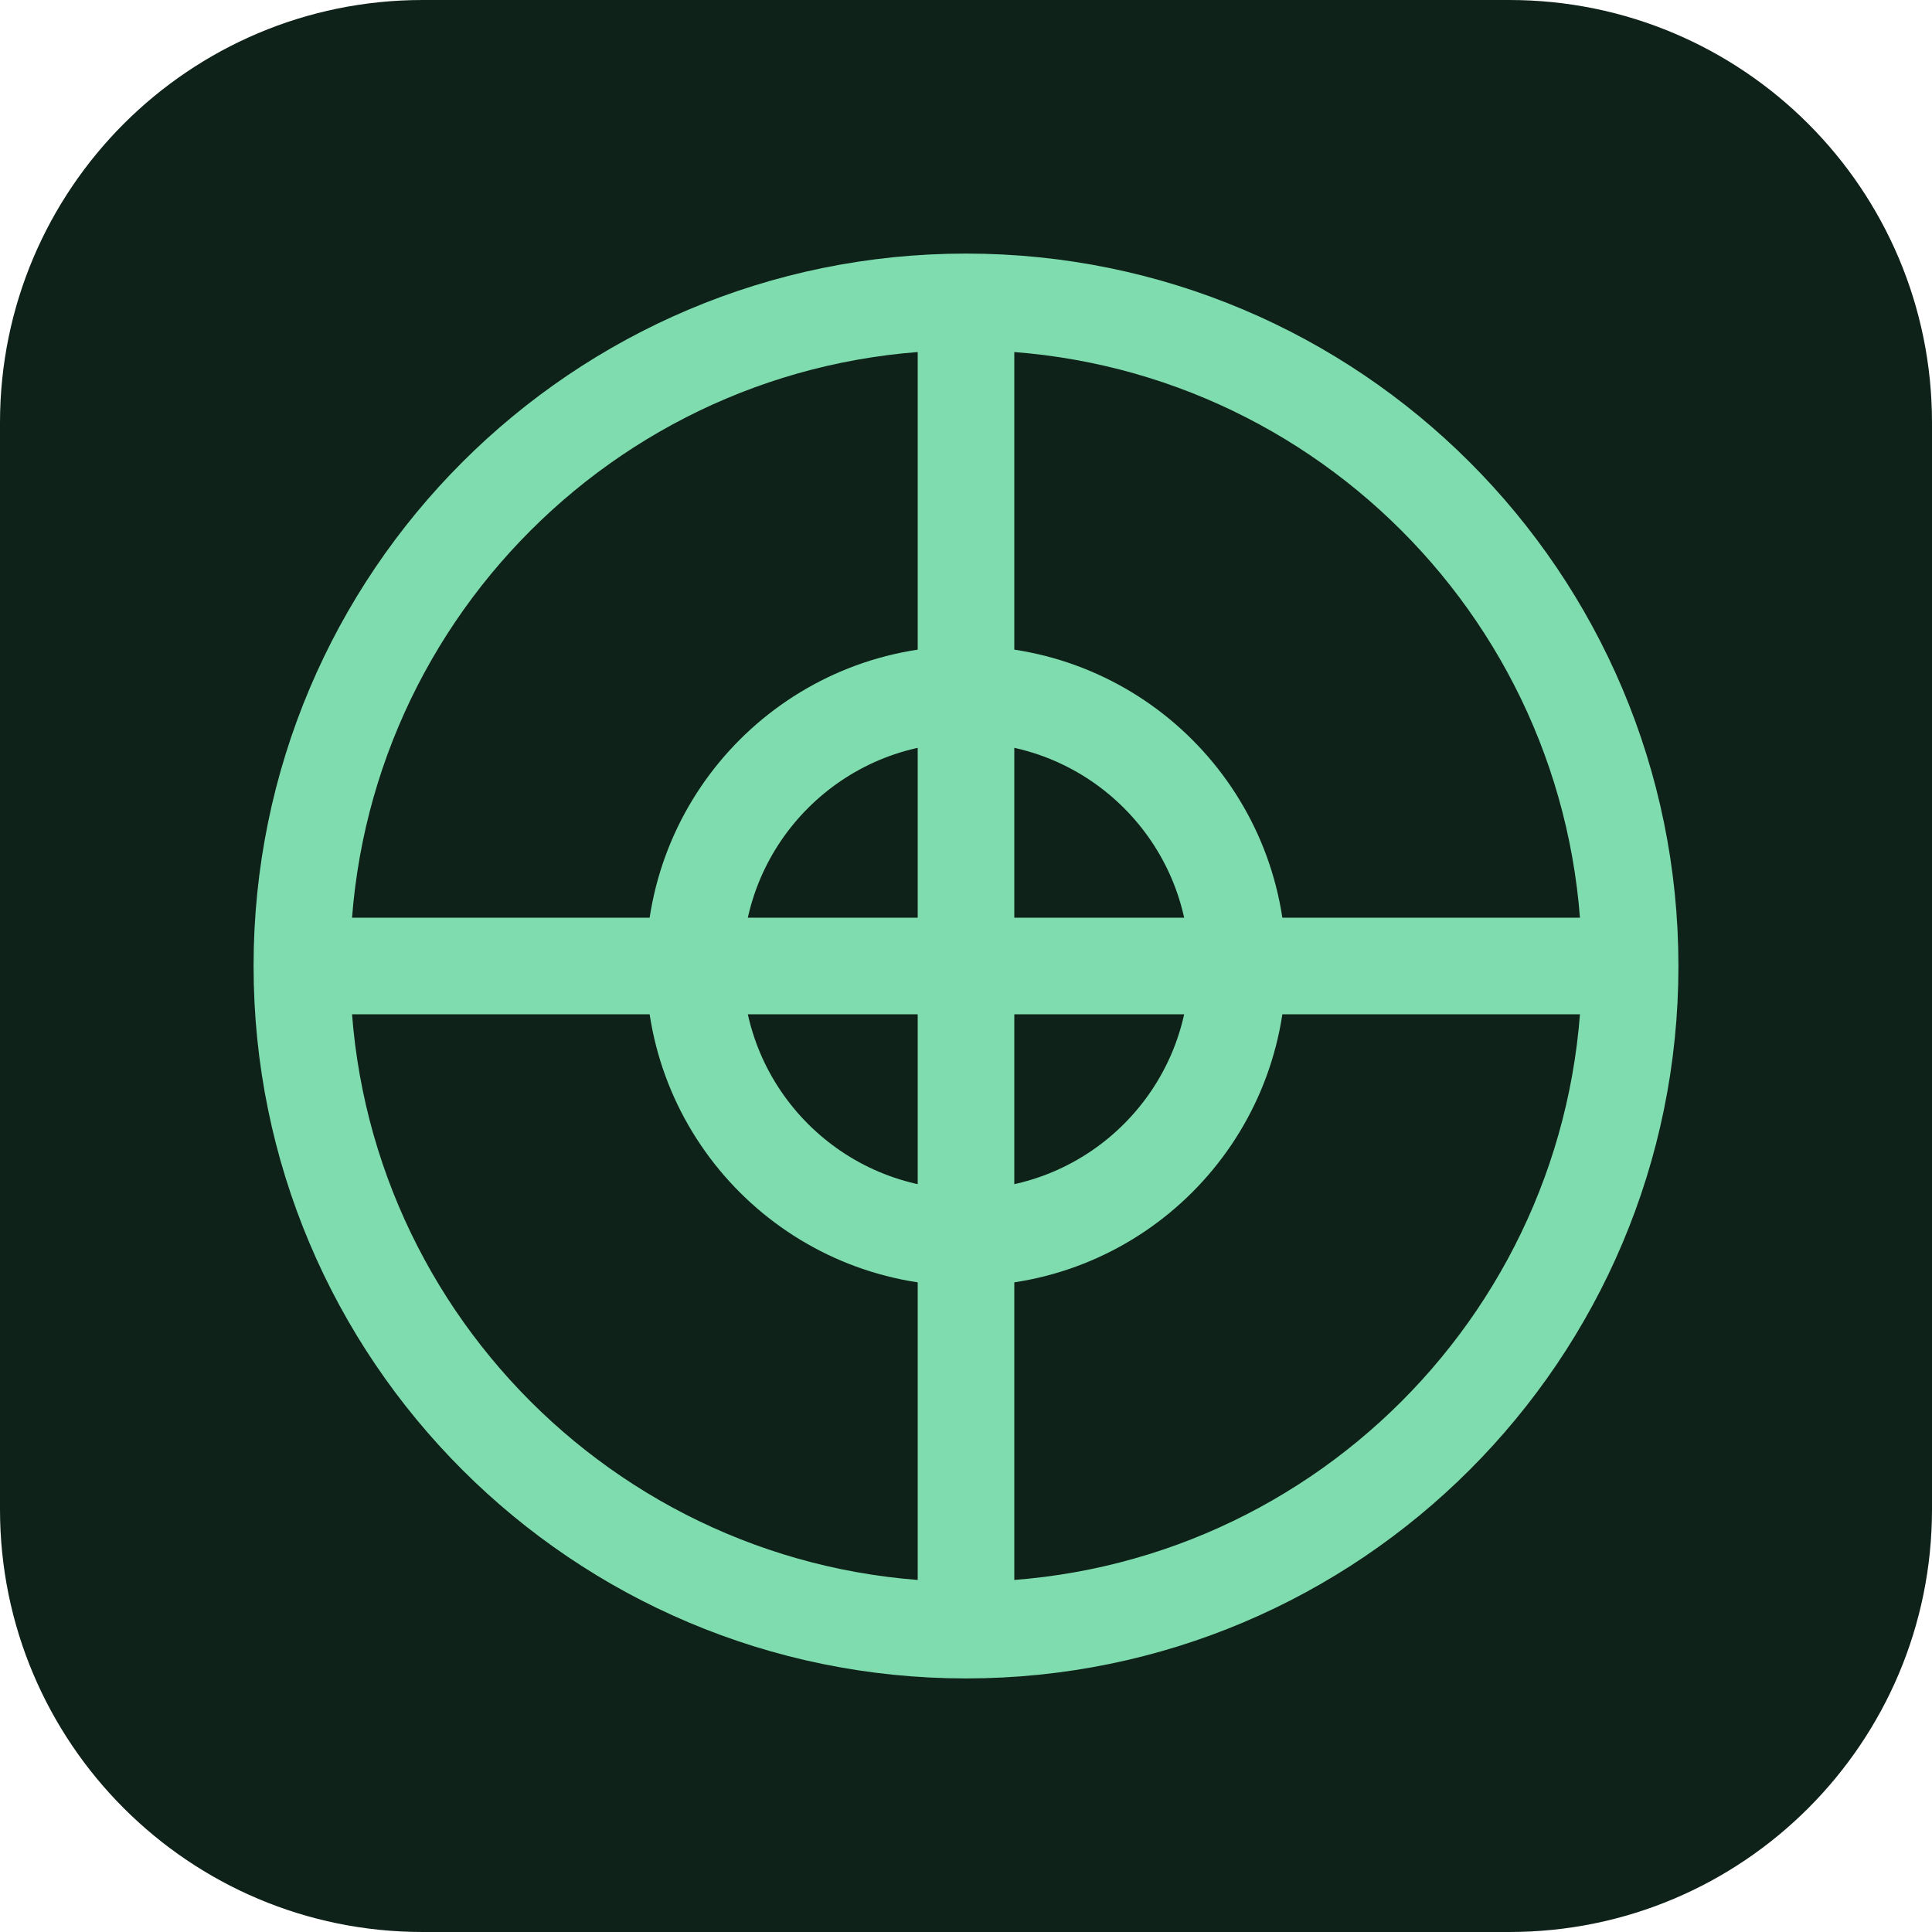
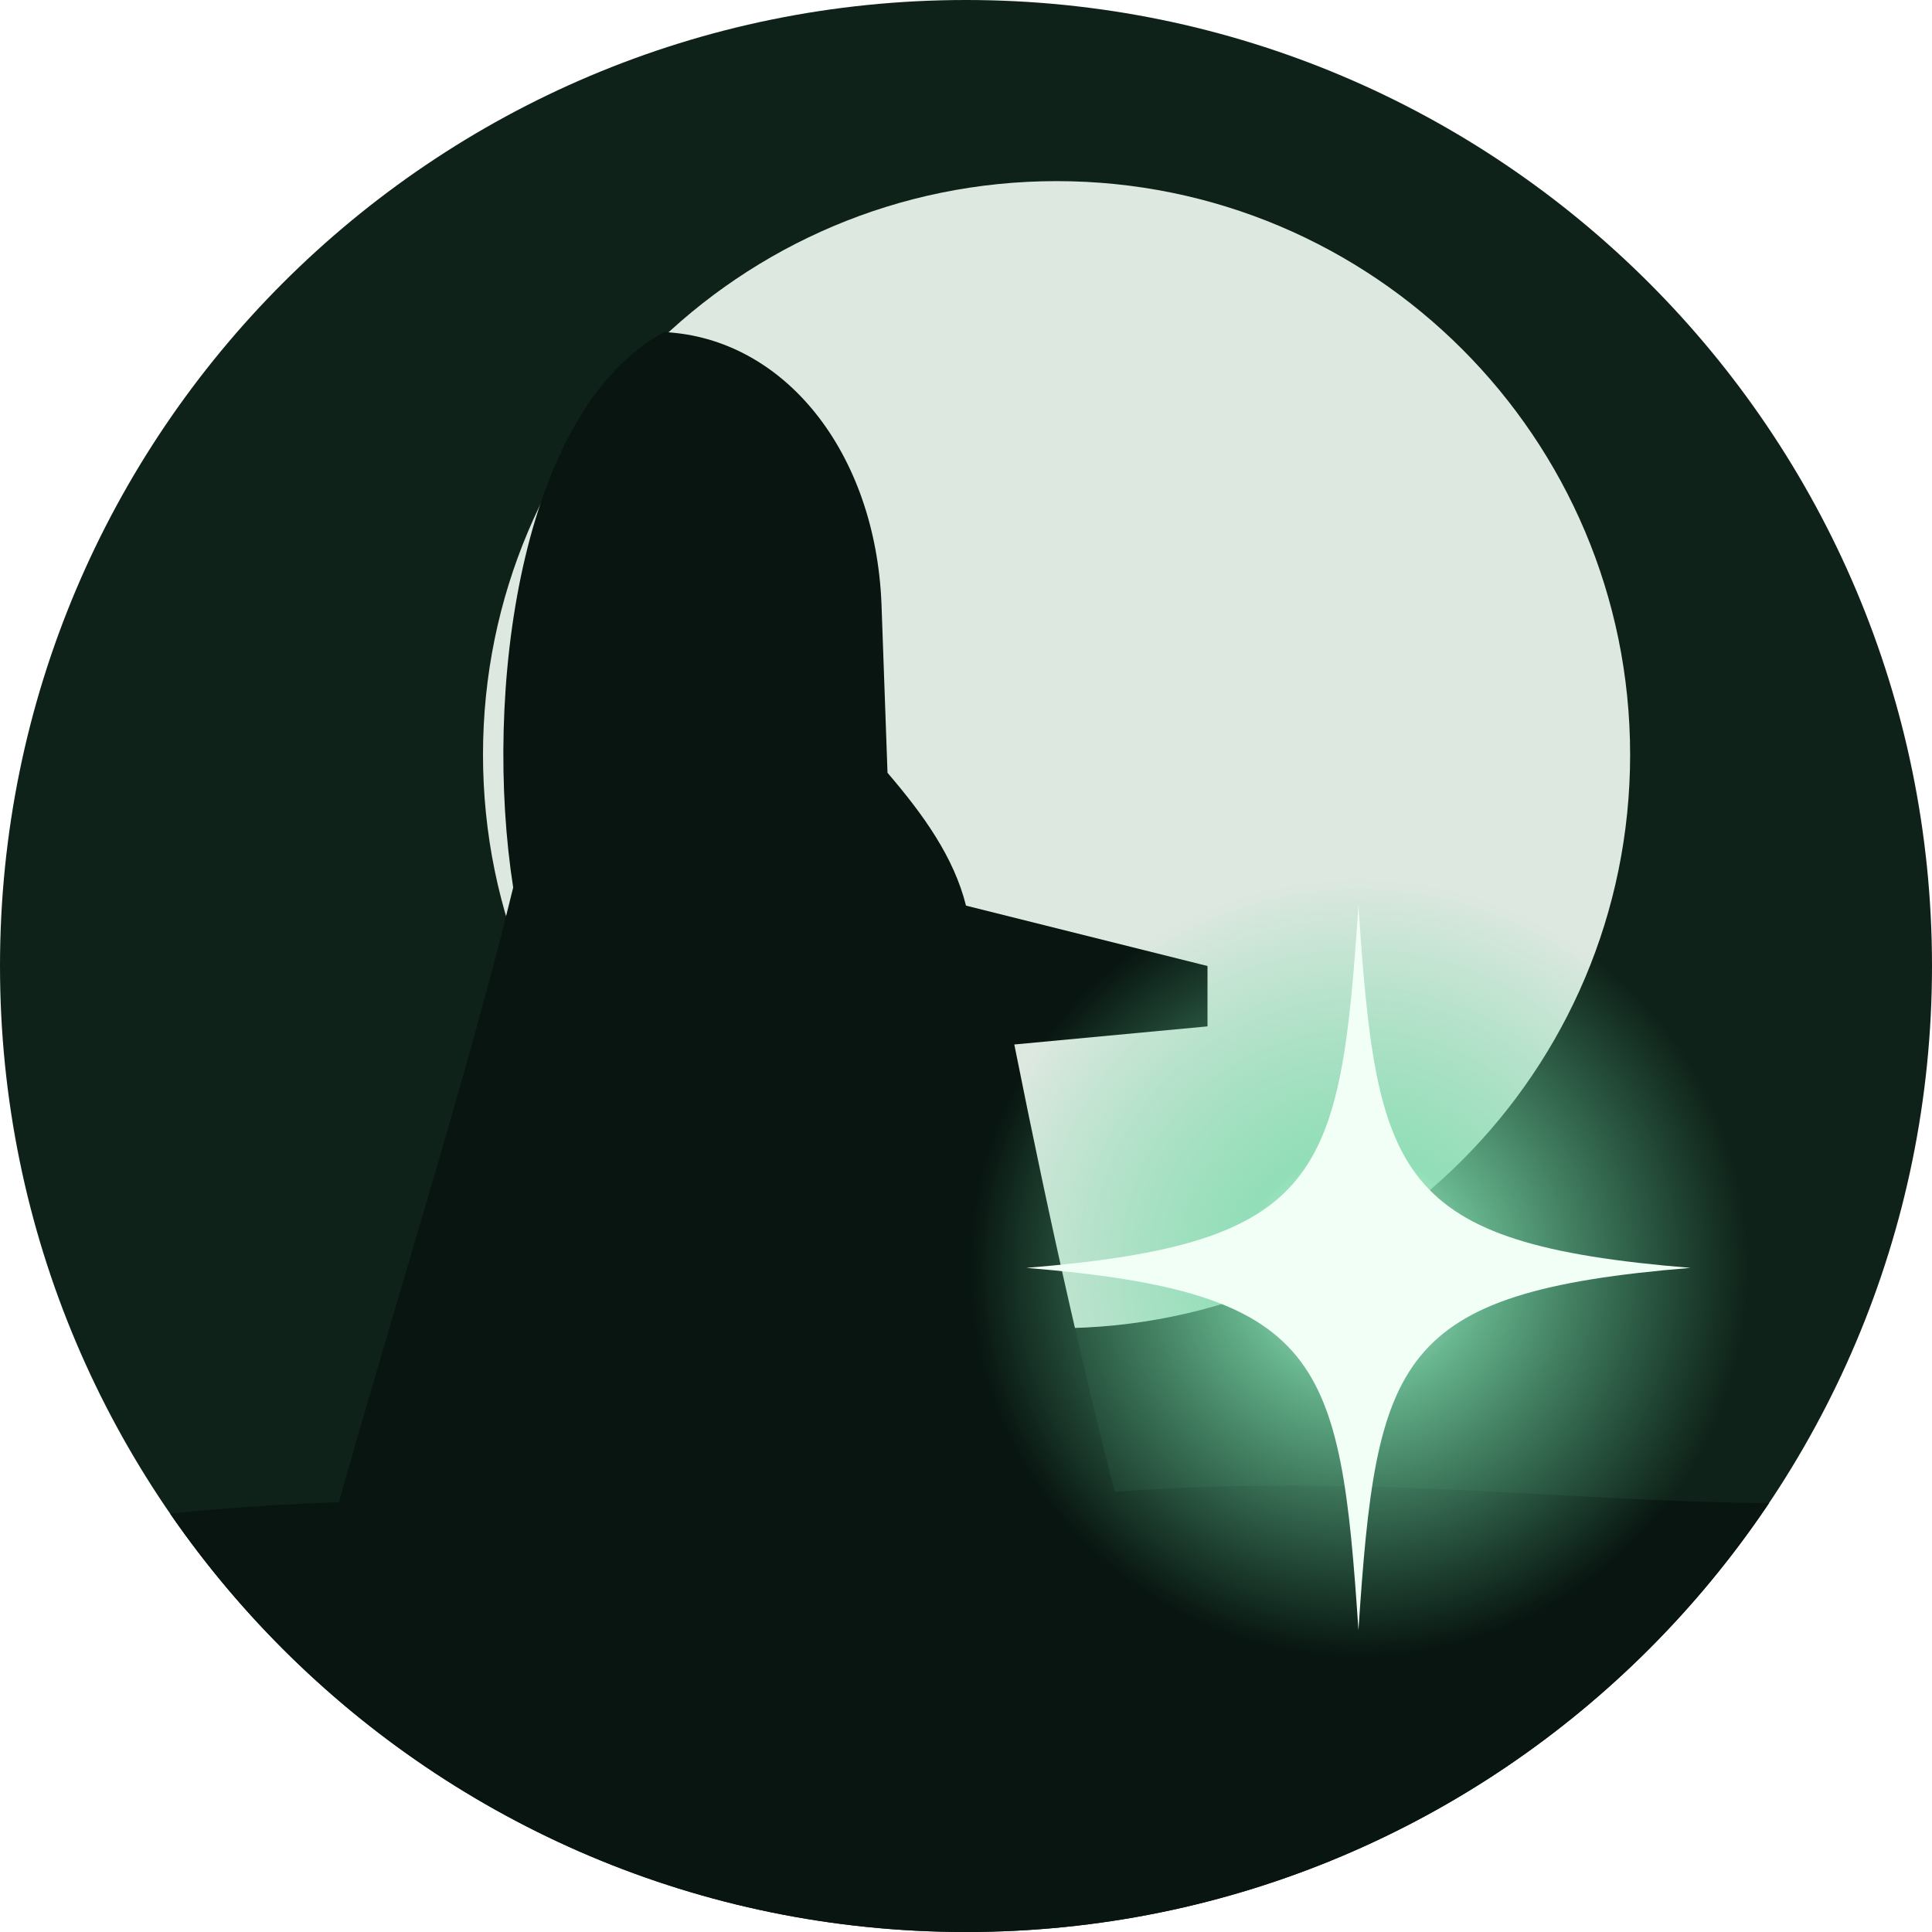
- <svg xmlns="http://www.w3.org/2000/svg" viewBox="0 0 32 32">
-   <rect width="32" height="32" rx="7" fill="#0f2219" />
-   <g fill="none" stroke="#7fdcae" stroke-width="1.6">
-     <circle cx="16" cy="16" r="11" />
-     <circle cx="16" cy="16" r="4.5" />
-     <path d="M16 5v22M5 16h22" />
+ <svg xmlns="http://www.w3.org/2000/svg" viewBox="0 0 64 64">
+   <defs>
+     <clipPath id="c">
+       <circle cx="32" cy="32" r="32" />
+     </clipPath>
+     <radialGradient id="g" cx=".5" cy=".5" r=".5">
+       <stop offset="0" stop-color="#e6fbef" />
+       <stop offset=".3" stop-color="#7fdcae" stop-opacity=".8" />
+       <stop offset="1" stop-color="#62d49c" stop-opacity="0" />
+     </radialGradient>
+   </defs>
+   <g clip-path="url(#c)">
+     <rect width="64" height="64" fill="#0f2219" />
+     <circle cx="35" cy="25" r="19" fill="#dde8e0" />
+     <path fill="#081510" d="M0 51 C12 48.5 26 50.5 36 49.5 C47 48.5 56 50.5 64 49.5 V64 H0Z" />
+     <path fill="#081510" d="M22 11 C26 11.2 29 15 29.2 20 L29.4 25.6 C30.6 27 31.6 28.4 32 30 L40 32 L40 34 L33.6 34.6 C34.8 40.6 36 46 37.6 52 C31 53 21 53 10.6 52 C12.8 44 15.4 36 17 29.4 C16 23 17.2 13.6 22 11 Z" />
+     <circle cx="45" cy="42" r="13" fill="url(#g)" />
+     <path fill="#f2fff7" d="M45 30 C45.6 39 46.2 41.2 56 42 C46.2 42.8 45.6 45 45 54 C44.4 45 43.8 42.8 34 42 C43.8 41.2 44.4 39 45 30 Z" />
  </g>
</svg>
